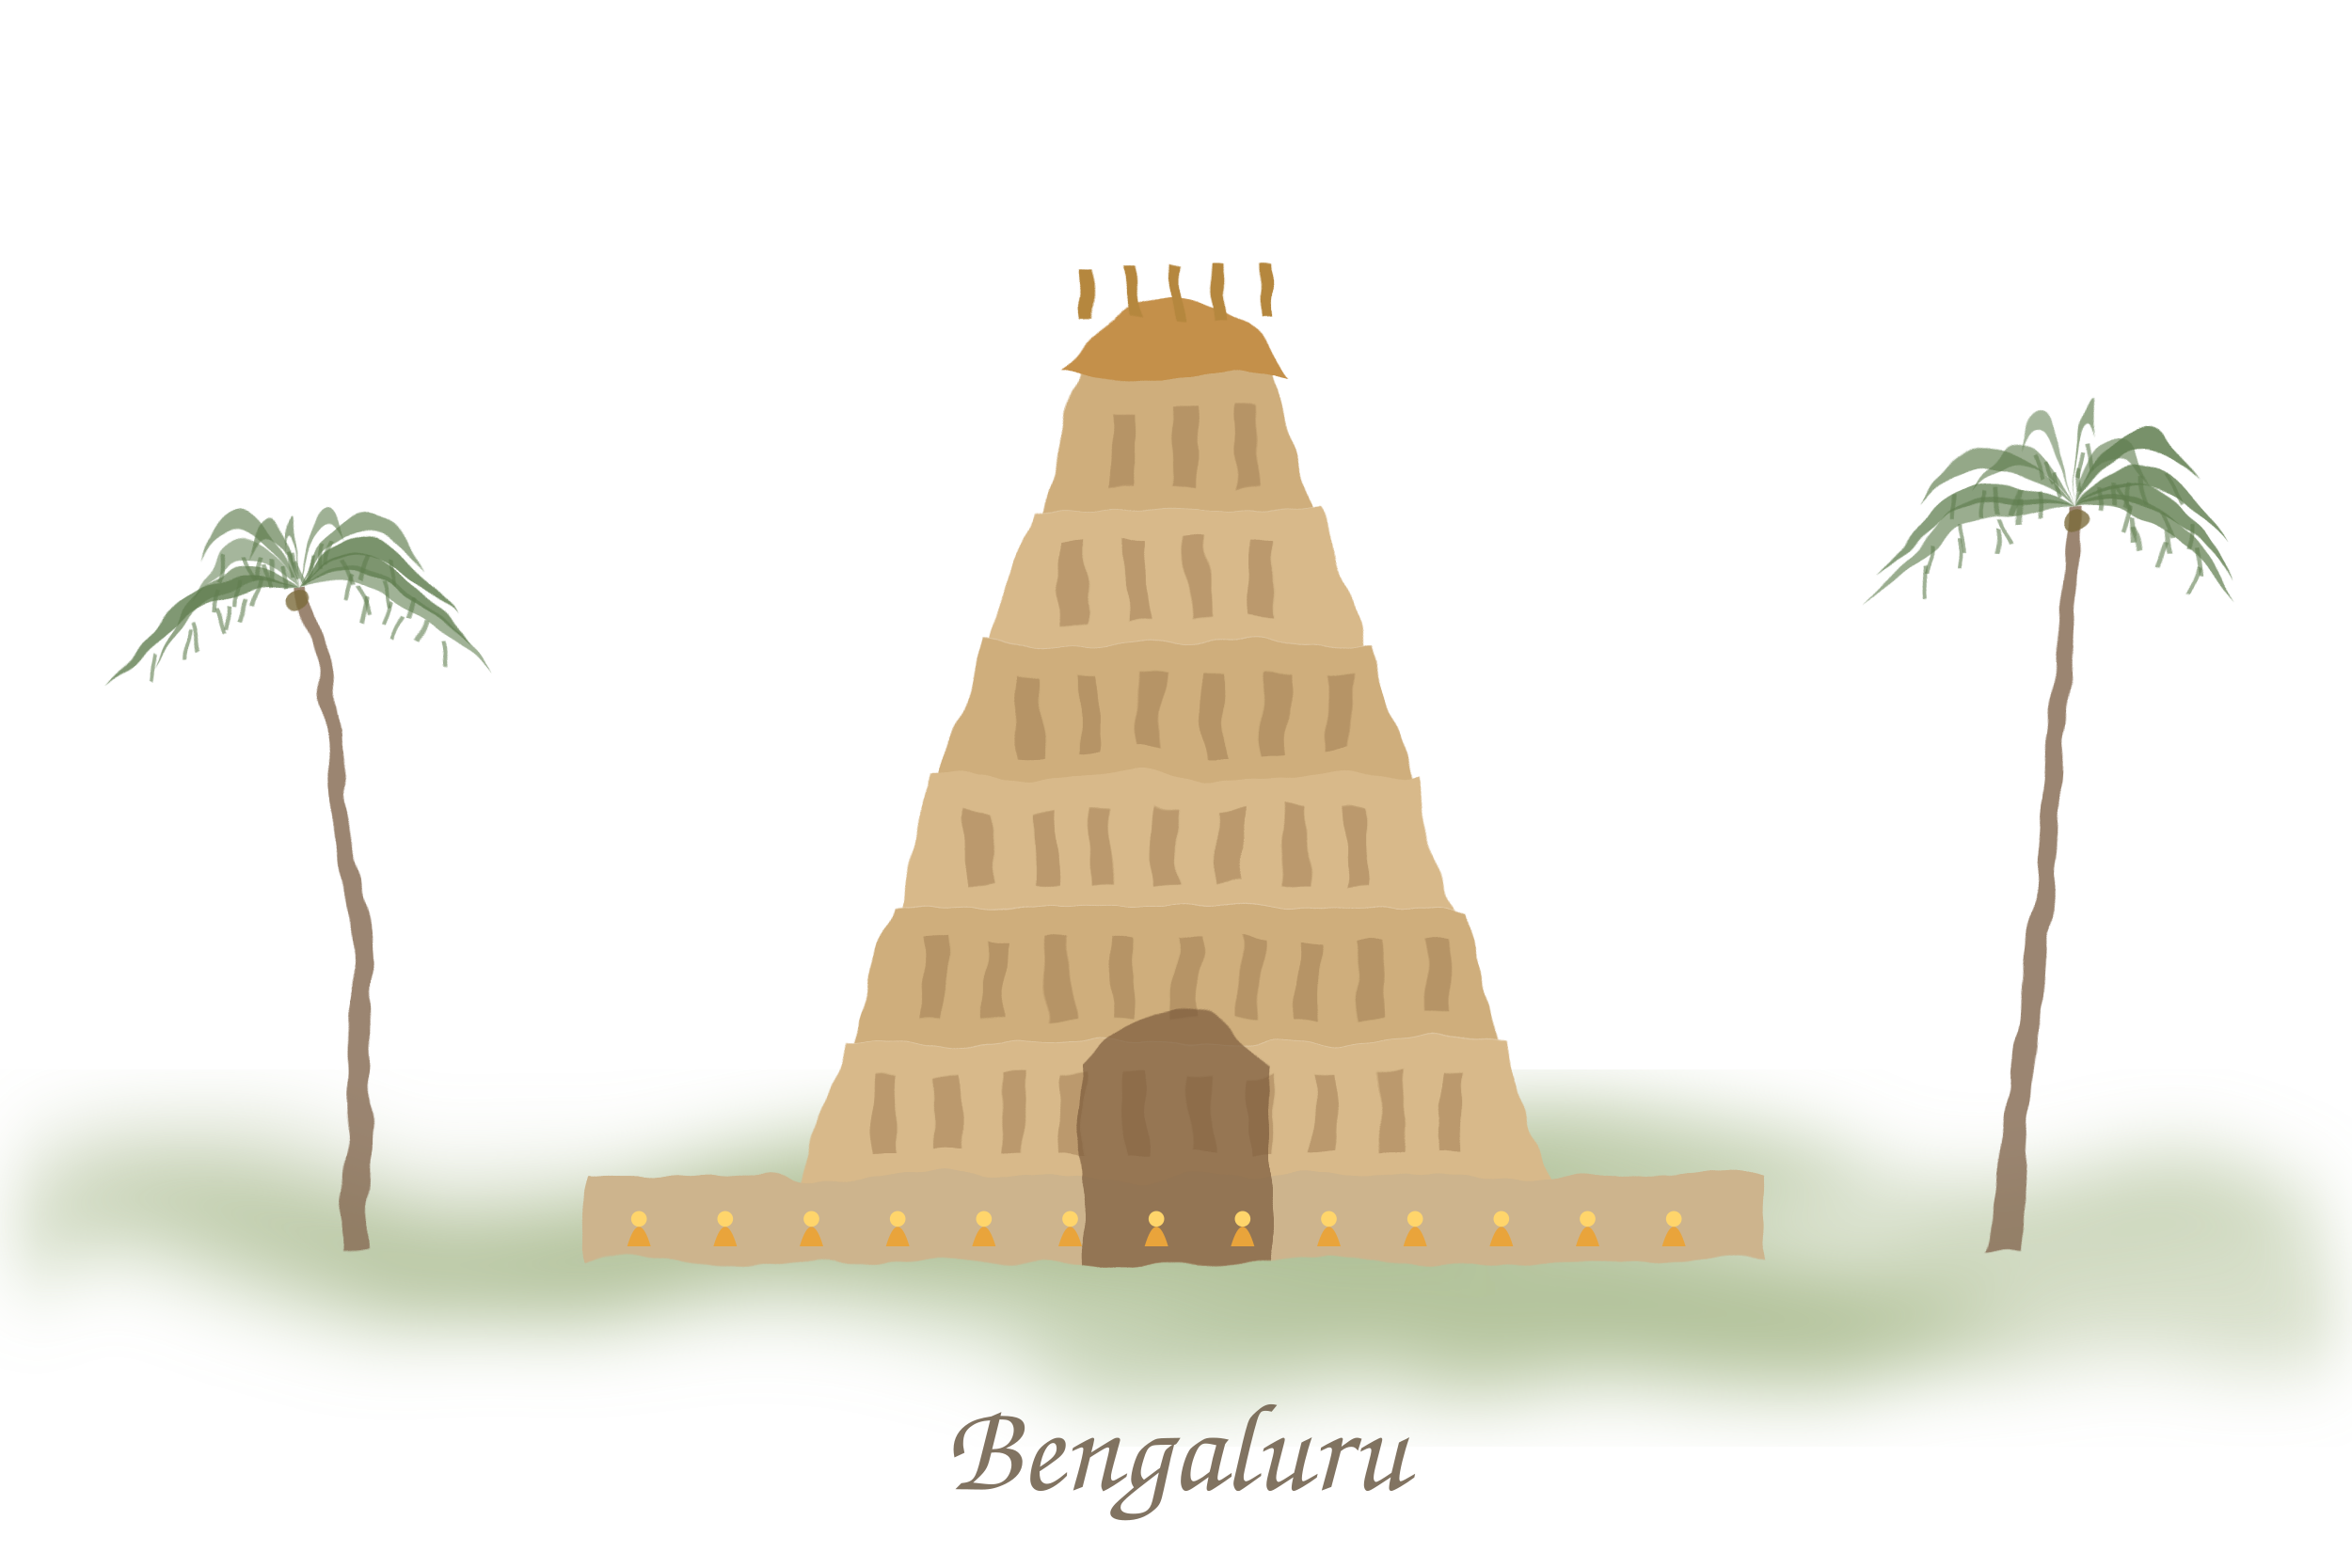
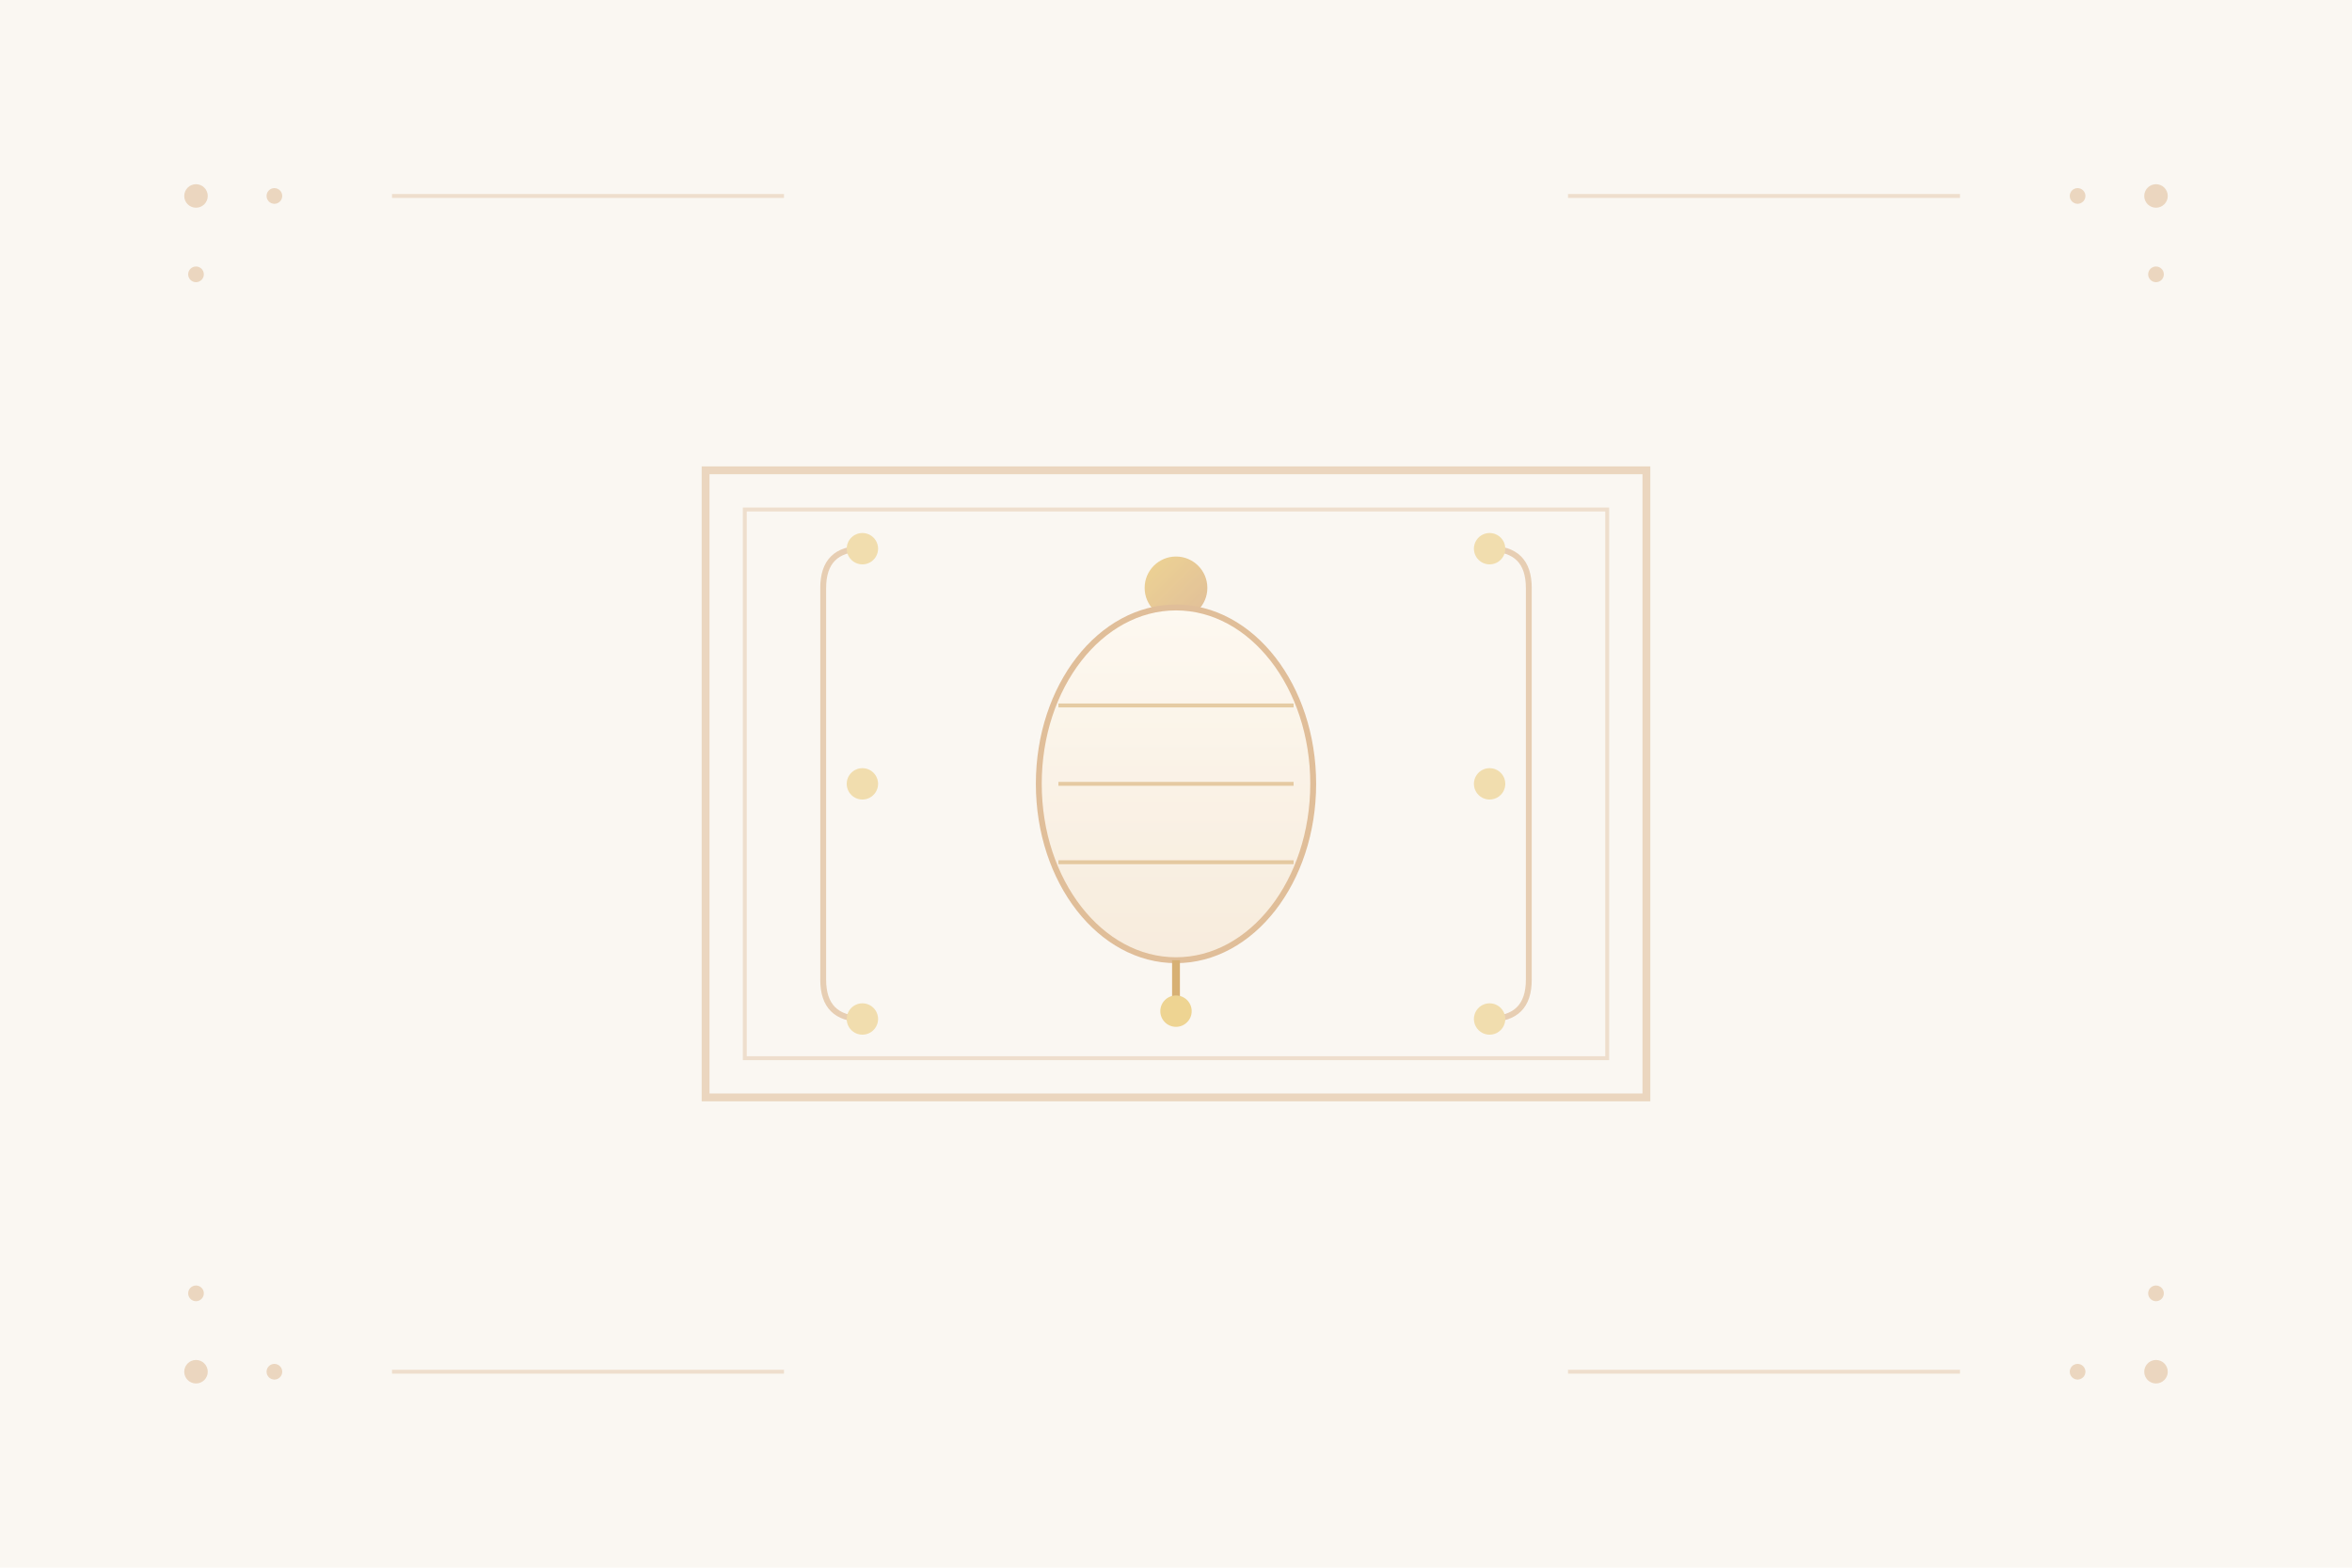
<svg xmlns="http://www.w3.org/2000/svg" viewBox="0 0 600 400" width="600" height="400">
  <defs>
-     <filter id="wc" x="-10%" y="-10%" width="120%" height="120%">
-       <feTurbulence type="fractalNoise" baseFrequency="0.04" numOctaves="3" seed="7" result="n" />
-       <feDisplacementMap in="SourceGraphic" in2="n" scale="7" xChannelSelector="R" yChannelSelector="G" />
-     </filter>
-     <filter id="wash" x="-20%" y="-20%" width="140%" height="140%">
-       <feTurbulence type="fractalNoise" baseFrequency="0.012" numOctaves="2" seed="3" result="n" />
-       <feDisplacementMap in="SourceGraphic" in2="n" scale="40" xChannelSelector="R" yChannelSelector="G" result="d" />
-       <feGaussianBlur in="d" stdDeviation="10" />
-     </filter>
-     <filter id="soft">
-       <feGaussianBlur stdDeviation="3" />
-     </filter>
-     <filter id="paper">
-       <feTurbulence type="fractalNoise" baseFrequency="0.9" numOctaves="2" seed="2" />
-       <feColorMatrix values="0 0 0 0 0.45  0 0 0 0 0.38  0 0 0 0 0.3  0 0 0 0.05 0" />
-     </filter>
+     <linearGradient id="grad3" x1="0%" y1="0%" x2="100%" y2="100%">
+       <stop offset="0%" style="stop-color:#e8c46a;stop-opacity:1" />
+       <stop offset="100%" style="stop-color:#d4a574;stop-opacity:1" />
+     </linearGradient>
+     <linearGradient id="grad4" x1="0%" y1="0%" x2="0%" y2="100%">
+       <stop offset="0%" style="stop-color:#fef9f0;stop-opacity:1" />
+       <stop offset="100%" style="stop-color:#f5e6d3;stop-opacity:1" />
+     </linearGradient>
  </defs>
-   <g filter="url(#wash)">
-     <ellipse cx="392.1" cy="333.0" rx="98.8" ry="13.6" fill="#a7b98c" opacity="0.35" />
-     <ellipse cx="558.3" cy="312.2" rx="74.6" ry="11.3" fill="#a7b98c" opacity="0.32" />
-     <ellipse cx="210.2" cy="311.3" rx="72.0" ry="11.9" fill="#a7b98c" opacity="0.33" />
-     <ellipse cx="336.0" cy="308.5" rx="69.6" ry="10.8" fill="#a7b98c" opacity="0.39" />
-     <ellipse cx="242.1" cy="330.8" rx="117.2" ry="12.7" fill="#a7b98c" opacity="0.27" />
-     <ellipse cx="418.6" cy="331.7" rx="90.7" ry="14.9" fill="#a7b98c" opacity="0.32" />
-     <ellipse cx="515.7" cy="335.0" rx="116.5" ry="17.6" fill="#a7b98c" opacity="0.31" />
-     <ellipse cx="323.5" cy="330.7" rx="117.1" ry="12.5" fill="#a7b98c" opacity="0.28" />
-     <ellipse cx="365.7" cy="304.4" rx="110.8" ry="9.1" fill="#a7b98c" opacity="0.36" />
-     <ellipse cx="289.5" cy="305.0" rx="96.2" ry="13.5" fill="#a7b98c" opacity="0.34" />
-     <ellipse cx="506.1" cy="336.4" rx="122.9" ry="11.2" fill="#a7b98c" opacity="0.26" />
-     <ellipse cx="235.8" cy="304.8" rx="110.8" ry="11.4" fill="#a7b98c" opacity="0.28" />
-     <ellipse cx="187.5" cy="316.9" rx="112.8" ry="13.1" fill="#a7b98c" opacity="0.33" />
-     <ellipse cx="392.2" cy="301.9" rx="78.6" ry="15.2" fill="#a7b98c" opacity="0.44" />
-     <ellipse cx="92.7" cy="302.8" rx="97.9" ry="14.9" fill="#a7b98c" opacity="0.25" />
-     <ellipse cx="267.1" cy="311.5" rx="70.5" ry="10.5" fill="#a7b98c" opacity="0.32" />
-     <ellipse cx="282.9" cy="304.7" rx="105.3" ry="16.9" fill="#a7b98c" opacity="0.42" />
-     <ellipse cx="75.3" cy="327.2" rx="106.2" ry="9.1" fill="#a7b98c" opacity="0.35" />
-     <ellipse cx="379.3" cy="339.9" rx="125.4" ry="14.1" fill="#a7b98c" opacity="0.40" />
-     <ellipse cx="538.4" cy="308.8" rx="98.1" ry="9.6" fill="#a7b98c" opacity="0.44" />
-     <ellipse cx="379.9" cy="308.8" rx="77.8" ry="13.7" fill="#a7b98c" opacity="0.44" />
-     <ellipse cx="110.7" cy="313.6" rx="98.3" ry="11.4" fill="#a7b98c" opacity="0.47" />
-     <ellipse cx="417.0" cy="340.1" rx="106.7" ry="15.1" fill="#a7b98c" opacity="0.32" />
-     <ellipse cx="302.4" cy="318.0" rx="96.1" ry="9.6" fill="#a7b98c" opacity="0.46" />
-     <ellipse cx="120.3" cy="319.2" rx="125.5" ry="13.6" fill="#a7b98c" opacity="0.47" />
-     <ellipse cx="175.5" cy="319.6" rx="89.7" ry="11.9" fill="#a7b98c" opacity="0.34" />
+   <rect width="600" height="400" fill="#faf7f2" />
+   <g transform="translate(300, 200)">
+     <rect x="-120" y="-80" width="240" height="160" fill="none" stroke="#d4a574" stroke-width="2" opacity="0.4" />
+     <rect x="-110" y="-70" width="220" height="140" fill="none" stroke="#d4a574" stroke-width="1" opacity="0.3" />
+     <g opacity="0.7">
+       <circle cy="-50" r="8" fill="url(#grad3)" />
+       <path d="M 0,-42 L 0,-30" stroke="#c7913f" stroke-width="2" />
+       <ellipse rx="35" ry="45" fill="url(#grad4)" stroke="#d4a574" stroke-width="1.5" />
+       <line x1="-30" y1="-20" x2="30" y2="-20" stroke="#c7913f" stroke-width="1" opacity="0.6" />
+       <line x1="-30" y1="0" x2="30" y2="0" stroke="#c7913f" stroke-width="1" opacity="0.6" />
+       <line x1="-30" y1="20" x2="30" y2="20" stroke="#c7913f" stroke-width="1" opacity="0.6" />
+       <path d="M 0,45 L 0,55" stroke="#c7913f" stroke-width="2" />
+       <circle cy="58" r="4" fill="#e8c46a" />
+     </g>
+     <g opacity="0.5">
+       <path d="M -80,-60 Q -90,-60 -90,-50 L -90,50 Q -90,60 -80,60" fill="none" stroke="#d4a574" stroke-width="1.5" />
+       <circle cx="-80" cy="-60" r="4" fill="#e8c46a" />
+       <circle cx="-80" cy="0" r="4" fill="#e8c46a" />
+       <circle cx="-80" cy="60" r="4" fill="#e8c46a" />
+       <path d="M 80,-60 Q 90,-60 90,-50 L 90,50 Q 90,60 80,60" fill="none" stroke="#d4a574" stroke-width="1.5" />
+       <circle cx="80" cy="-60" r="4" fill="#e8c46a" />
+       <circle cx="80" cy="0" r="4" fill="#e8c46a" />
+       <circle cx="80" cy="60" r="4" fill="#e8c46a" />
+     </g>
  </g>
-   <g filter="url(#wc)">
-     <path d="M87.0,320 Q94.78,226.5 74.9,150 L77.9,150 Q99.28,226.5 93.75,320 Z" fill="#8a7058" opacity=".85" />
-     <path d="M76.4,150 Q51.503,137.905 26.605,174.824 Q51.503,148.405 76.4,150 Z" fill="#5f7d4e" opacity="0.79" />
-     <path d="M58.972,154.679 l-0.548,6.75" stroke="#5f7d4e" stroke-width="1.05" opacity=".6" />
-     <path d="M49.013,159.209 l2.232,6.75" stroke="#5f7d4e" stroke-width="1.05" opacity=".6" />
-     <path d="M39.054,165.436 l-1.721,6.75" stroke="#5f7d4e" stroke-width="1.05" opacity=".6" />
-     <path d="M76.4,150 Q57.687,132.372 38.974,168.587 Q57.687,142.872 76.4,150 Z" fill="#5f7d4e" opacity="0.68" />
-     <path d="M63.301,152.496 l-1.754,6.75" stroke="#5f7d4e" stroke-width="1.05" opacity=".6" />
-     <path d="M55.816,155.778 l2.249,6.75" stroke="#5f7d4e" stroke-width="1.05" opacity=".6" />
-     <path d="M48.331,160.758 l-0.192,6.75" stroke="#5f7d4e" stroke-width="1.05" opacity=".6" />
-     <path d="M76.4,150 Q62.633,122.582 48.867,154.582 Q62.633,133.082 76.4,150 Z" fill="#5f7d4e" opacity="0.56" />
-     <path d="M66.763,147.594 l-2.163,6.75" stroke="#5f7d4e" stroke-width="1.05" opacity=".6" />
-     <path d="M61.257,148.076 l-0.995,6.75" stroke="#5f7d4e" stroke-width="1.05" opacity=".6" />
-     <path d="M55.75,150.255 l-0.718,6.75" stroke="#5f7d4e" stroke-width="1.05" opacity=".6" />
-     <path d="M76.4,150 Q63.745,114.493 51.09,143.073 Q63.745,124.993 76.4,150 Z" fill="#5f7d4e" opacity="0.65" />
-     <path d="M67.542,143.566 l1.405,6.75" stroke="#5f7d4e" stroke-width="1.05" opacity=".6" />
-     <path d="M62.48,141.745 l2.461,6.75" stroke="#5f7d4e" stroke-width="1.05" opacity=".6" />
-     <path d="M57.418,141.623 l-1.94,6.75" stroke="#5f7d4e" stroke-width="1.05" opacity=".6" />
-     <path d="M76.4,150 Q70.095,116.59 63.79,142.918 Q70.095,127.09 76.4,150 Z" fill="#5f7d4e" opacity="0.68" />
-     <path d="M71.986,143.512 l0.982,6.75" stroke="#5f7d4e" stroke-width="1.05" opacity=".6" />
-     <path d="M69.464,141.66 l-0.138,6.75" stroke="#5f7d4e" stroke-width="1.05" opacity=".6" />
-     <path d="M66.942,141.506 l-1.557,6.75" stroke="#5f7d4e" stroke-width="1.05" opacity=".6" />
-     <path d="M76.4,150 Q74.549,117.023 72.699,140.743 Q74.549,127.523 76.4,150 Z" fill="#5f7d4e" opacity="0.65" />
-     <path d="M75.105,142.75 l2.837,6.75" stroke="#5f7d4e" stroke-width="1.05" opacity=".6" />
-     <path d="M74.364,140.464 l1.406,6.75" stroke="#5f7d4e" stroke-width="1.05" opacity=".6" />
-     <path d="M73.624,139.875 l0.94,6.75" stroke="#5f7d4e" stroke-width="1.05" opacity=".6" />
-     <path d="M76.4,150 Q82.483,113.33 88.565,138.704 Q82.483,123.83 76.4,150 Z" fill="#5f7d4e" opacity="0.60" />
-     <path d="M80.658,142.037 l-2.186,6.75" stroke="#5f7d4e" stroke-width="1.05" opacity=".6" />
-     <path d="M83.091,139.342 l-1.182,6.75" stroke="#5f7d4e" stroke-width="1.05" opacity=".6" />
-     <path d="M85.524,138.346 l-2.172,6.75" stroke="#5f7d4e" stroke-width="1.05" opacity=".6" />
-     <path d="M76.4,150 Q92.918,114.538 109.436,144.395 Q92.918,125.038 76.4,150 Z" fill="#5f7d4e" opacity="0.67" />
-     <path d="M87.962,144.029 l2.459,6.75" stroke="#5f7d4e" stroke-width="1.05" opacity=".6" />
-     <path d="M94.57,142.473 l-2.37,6.75" stroke="#5f7d4e" stroke-width="1.05" opacity=".6" />
-     <path d="M101.177,142.615 l-0.479,6.75" stroke="#5f7d4e" stroke-width="1.05" opacity=".6" />
-     <path d="M76.4,150 Q96.147,122.33 115.894,155.598 Q96.147,132.83 76.4,150 Z" fill="#5f7d4e" opacity="0.83" />
-     <path d="M90.223,147.95 l-2.024,6.75" stroke="#5f7d4e" stroke-width="1.05" opacity=".6" />
-     <path d="M98.122,148.634 l0.986,6.75" stroke="#5f7d4e" stroke-width="1.05" opacity=".6" />
-     <path d="M106.021,151.017 l-1.888,6.75" stroke="#5f7d4e" stroke-width="1.05" opacity=".6" />
-     <path d="M76.4,150 Q97.755,128.858 119.111,164.321 Q97.755,139.358 76.4,150 Z" fill="#5f7d4e" opacity="0.81" />
-     <path d="M91.349,151.003 l2.844,6.75" stroke="#5f7d4e" stroke-width="1.05" opacity=".6" />
-     <path d="M99.891,153.432 l-2.253,6.75" stroke="#5f7d4e" stroke-width="1.05" opacity=".6" />
-     <path d="M108.433,157.559 l-2.065,6.75" stroke="#5f7d4e" stroke-width="1.05" opacity=".6" />
-     <path d="M76.4,150 Q100.471,135.013 124.543,171.684 Q100.471,145.513 76.4,150 Z" fill="#5f7d4e" opacity="0.59" />
-     <path d="M93.25,153.58 l-0.842,6.75" stroke="#5f7d4e" stroke-width="1.05" opacity=".6" />
-     <path d="M102.878,157.482 l-2.975,6.75" stroke="#5f7d4e" stroke-width="1.05" opacity=".6" />
-     <path d="M112.507,163.081 l0.92,6.75" stroke="#5f7d4e" stroke-width="1.05" opacity=".6" />
-     <circle cx="76.4" cy="153.75" r="3.0" fill="#7a6a3a" opacity=".8" />
+   <g opacity="0.4">
+     <circle cx="50" cy="50" r="3" fill="#d4a574" />
+     <circle cx="70" cy="50" r="2" fill="#d4a574" />
+     <circle cx="50" cy="70" r="2" fill="#d4a574" />
+     <circle cx="550" cy="50" r="3" fill="#d4a574" />
+     <circle cx="530" cy="50" r="2" fill="#d4a574" />
+     <circle cx="550" cy="70" r="2" fill="#d4a574" />
+     <circle cx="50" cy="350" r="3" fill="#d4a574" />
+     <circle cx="70" cy="350" r="2" fill="#d4a574" />
+     <circle cx="50" cy="330" r="2" fill="#d4a574" />
+     <circle cx="550" cy="350" r="3" fill="#d4a574" />
+     <circle cx="530" cy="350" r="2" fill="#d4a574" />
+     <circle cx="550" cy="330" r="2" fill="#d4a574" />
  </g>
-   <g filter="url(#wc)">
-     <path d="M506.8,320 Q521.8,215.5 527.4,130 L530.6,130 Q526.6,215.5 514.0,320 Z" fill="#8a7058" opacity=".85" />
-     <path d="M529.0,130 Q502.664,114.839 476.327,154.043 Q502.664,126.039 529.0,130 Z" fill="#5f7d4e" opacity="0.63" />
-     <path d="M510.565,134.138 l-0.651,7.2" stroke="#5f7d4e" stroke-width="1.12" opacity=".6" />
-     <path d="M500.03,138.483 l-0.743,7.2" stroke="#5f7d4e" stroke-width="1.12" opacity=".6" />
-     <path d="M489.496,144.638 l1.568,7.2" stroke="#5f7d4e" stroke-width="1.12" opacity=".6" />
-     <path d="M529.0,130 Q503.49,108.848 477.979,147.108 Q503.49,120.048 529.0,130 Z" fill="#5f7d4e" opacity="0.74" />
-     <path d="M511.143,131.711 l2.213,7.2" stroke="#5f7d4e" stroke-width="1.12" opacity=".6" />
-     <path d="M500.939,134.669 l-0.26,7.2" stroke="#5f7d4e" stroke-width="1.12" opacity=".6" />
-     <path d="M490.734,139.437 l-0.358,7.2" stroke="#5f7d4e" stroke-width="1.12" opacity=".6" />
-     <path d="M529.0,130 Q508.746,95.706 488.493,129.402 Q508.746,106.906 529.0,130 Z" fill="#5f7d4e" opacity="0.67" />
-     <path d="M514.822,125.514 l0.575,7.2" stroke="#5f7d4e" stroke-width="1.12" opacity=".6" />
-     <path d="M506.721,124.93 l-0.188,7.2" stroke="#5f7d4e" stroke-width="1.12" opacity=".6" />
-     <path d="M498.62,126.157 l-0.03,7.2" stroke="#5f7d4e" stroke-width="1.12" opacity=".6" />
-     <path d="M529.0,130 Q516.006,94.587 503.011,125.703 Q516.006,105.787 529.0,130 Z" fill="#5f7d4e" opacity="0.62" />
-     <path d="M519.904,124.219 l0.141,7.2" stroke="#5f7d4e" stroke-width="1.12" opacity=".6" />
-     <path d="M514.706,122.896 l-1.095,7.2" stroke="#5f7d4e" stroke-width="1.12" opacity=".6" />
-     <path d="M509.508,123.383 l1.362,7.2" stroke="#5f7d4e" stroke-width="1.12" opacity=".6" />
-     <path d="M529.0,130 Q522.373,86.834 515.746,113.081 Q522.373,98.034 529.0,130 Z" fill="#5f7d4e" opacity="0.56" />
-     <path d="M524.361,119.802 l0.825,7.2" stroke="#5f7d4e" stroke-width="1.12" opacity=".6" />
-     <path d="M521.71,115.954 l2.313,7.2" stroke="#5f7d4e" stroke-width="1.12" opacity=".6" />
-     <path d="M519.059,113.917 l1.988,7.2" stroke="#5f7d4e" stroke-width="1.12" opacity=".6" />
-     <path d="M529.0,130 Q532.058,85.991 535.116,110.503 Q532.058,97.191 529.0,130 Z" fill="#5f7d4e" opacity="0.66" />
-     <path d="M531.141,118.899 l-0.373,7.2" stroke="#5f7d4e" stroke-width="1.12" opacity=".6" />
-     <path d="M532.364,114.536 l-1.559,7.2" stroke="#5f7d4e" stroke-width="1.12" opacity=".6" />
-     <path d="M533.587,111.983 l1.274,7.2" stroke="#5f7d4e" stroke-width="1.12" opacity=".6" />
-     <path d="M529.0,130 Q538.924,94.941 548.847,124.855 Q538.924,106.141 529.0,130 Z" fill="#5f7d4e" opacity="0.62" />
-     <path d="M535.947,123.923 l-1.035,7.2" stroke="#5f7d4e" stroke-width="1.12" opacity=".6" />
-     <path d="M539.916,122.43 l-1.584,7.2" stroke="#5f7d4e" stroke-width="1.12" opacity=".6" />
-     <path d="M543.885,122.747 l-2.841,7.2" stroke="#5f7d4e" stroke-width="1.12" opacity=".6" />
-     <path d="M529.0,130 Q545.161,91.492 561.322,122.682 Q545.161,102.692 529.0,130 Z" fill="#5f7d4e" opacity="0.84" />
-     <path d="M540.313,123.162 l2.081,7.2" stroke="#5f7d4e" stroke-width="1.12" opacity=".6" />
-     <path d="M546.777,121.234 l0.289,7.2" stroke="#5f7d4e" stroke-width="1.12" opacity=".6" />
-     <path d="M553.241,121.118 l2.999,7.2" stroke="#5f7d4e" stroke-width="1.12" opacity=".6" />
-     <path d="M529.0,130 Q548.463,102.827 567.925,138.872 Q548.463,114.027 529.0,130 Z" fill="#5f7d4e" opacity="0.81" />
-     <path d="M542.624,128.829 l-1.731,7.2" stroke="#5f7d4e" stroke-width="1.12" opacity=".6" />
-     <path d="M550.409,130.139 l2.092,7.2" stroke="#5f7d4e" stroke-width="1.12" opacity=".6" />
-     <path d="M558.194,133.26 l-1.477,7.2" stroke="#5f7d4e" stroke-width="1.12" opacity=".6" />
-     <path d="M529.0,130 Q548.839,109.562 568.679,147.801 Q548.839,120.762 529.0,130 Z" fill="#5f7d4e" opacity="0.80" />
-     <path d="M542.888,131.954 l0.584,7.2" stroke="#5f7d4e" stroke-width="1.12" opacity=".6" />
-     <path d="M550.823,135.05 l1.381,7.2" stroke="#5f7d4e" stroke-width="1.12" opacity=".6" />
-     <path d="M558.759,139.957 l0.89,7.2" stroke="#5f7d4e" stroke-width="1.12" opacity=".6" />
-     <path d="M529.0,130 Q549.172,115.313 569.344,154.56 Q549.172,126.513 529.0,130 Z" fill="#5f7d4e" opacity="0.72" />
-     <path d="M543.12,134.319 l1.966,7.2" stroke="#5f7d4e" stroke-width="1.12" opacity=".6" />
-     <path d="M551.189,138.767 l-1.563,7.2" stroke="#5f7d4e" stroke-width="1.12" opacity=".6" />
-     <path d="M559.258,145.026 l-2.339,7.2" stroke="#5f7d4e" stroke-width="1.12" opacity=".6" />
-     <circle cx="529.0" cy="134.0" r="3.2" fill="#7a6a3a" opacity=".8" />
-   </g>
-   <g filter="url(#wc)">
-     <rect x="150" y="300" width="300" height="22" fill="#cdb48d" />
-     <path d="M205.0,300 L215.0,266 L385.0,266 L395.0,300 Z" fill="#d8b98a" />
-     <rect x="223" y="274" width="6" height="20" fill="#9d7a4f" opacity=".5" />
-     <rect x="239" y="274" width="6" height="20" fill="#9d7a4f" opacity=".5" />
-     <rect x="255" y="274" width="6" height="20" fill="#9d7a4f" opacity=".5" />
-     <rect x="271" y="274" width="6" height="20" fill="#9d7a4f" opacity=".5" />
-     <rect x="287" y="274" width="6" height="20" fill="#9d7a4f" opacity=".5" />
-     <rect x="303" y="274" width="6" height="20" fill="#9d7a4f" opacity=".5" />
-     <rect x="319" y="274" width="6" height="20" fill="#9d7a4f" opacity=".5" />
-     <rect x="335" y="274" width="6" height="20" fill="#9d7a4f" opacity=".5" />
-     <rect x="351" y="274" width="6" height="20" fill="#9d7a4f" opacity=".5" />
-     <rect x="367" y="274" width="6" height="20" fill="#9d7a4f" opacity=".5" />
-     <path d="M217.0,266 L227.0,232 L373.0,232 L383.0,266 Z" fill="#cfae7c" />
-     <rect x="235" y="240" width="6" height="20" fill="#9d7a4f" opacity=".5" />
-     <rect x="251" y="240" width="6" height="20" fill="#9d7a4f" opacity=".5" />
-     <rect x="267" y="240" width="6" height="20" fill="#9d7a4f" opacity=".5" />
-     <rect x="283" y="240" width="6" height="20" fill="#9d7a4f" opacity=".5" />
-     <rect x="299" y="240" width="6" height="20" fill="#9d7a4f" opacity=".5" />
-     <rect x="315" y="240" width="6" height="20" fill="#9d7a4f" opacity=".5" />
-     <rect x="331" y="240" width="6" height="20" fill="#9d7a4f" opacity=".5" />
-     <rect x="347" y="240" width="6" height="20" fill="#9d7a4f" opacity=".5" />
-     <rect x="363" y="240" width="6" height="20" fill="#9d7a4f" opacity=".5" />
-     <path d="M229.0,232 L239.0,198 L361.0,198 L371.0,232 Z" fill="#d8b98a" />
-     <rect x="247" y="206" width="6" height="20" fill="#9d7a4f" opacity=".5" />
-     <rect x="263" y="206" width="6" height="20" fill="#9d7a4f" opacity=".5" />
-     <rect x="279" y="206" width="6" height="20" fill="#9d7a4f" opacity=".5" />
-     <rect x="295" y="206" width="6" height="20" fill="#9d7a4f" opacity=".5" />
-     <rect x="311" y="206" width="6" height="20" fill="#9d7a4f" opacity=".5" />
-     <rect x="327" y="206" width="6" height="20" fill="#9d7a4f" opacity=".5" />
-     <rect x="343" y="206" width="6" height="20" fill="#9d7a4f" opacity=".5" />
-     <path d="M241.0,198 L251.0,164 L349.0,164 L359.0,198 Z" fill="#cfae7c" />
-     <rect x="259" y="172" width="6" height="20" fill="#9d7a4f" opacity=".5" />
-     <rect x="275" y="172" width="6" height="20" fill="#9d7a4f" opacity=".5" />
-     <rect x="291" y="172" width="6" height="20" fill="#9d7a4f" opacity=".5" />
-     <rect x="307" y="172" width="6" height="20" fill="#9d7a4f" opacity=".5" />
-     <rect x="323" y="172" width="6" height="20" fill="#9d7a4f" opacity=".5" />
-     <rect x="339" y="172" width="6" height="20" fill="#9d7a4f" opacity=".5" />
-     <path d="M253.0,164 L263.0,130 L337.0,130 L347.0,164 Z" fill="#d8b98a" />
-     <rect x="271" y="138" width="6" height="20" fill="#9d7a4f" opacity=".5" />
-     <rect x="287" y="138" width="6" height="20" fill="#9d7a4f" opacity=".5" />
-     <rect x="303" y="138" width="6" height="20" fill="#9d7a4f" opacity=".5" />
-     <rect x="319" y="138" width="6" height="20" fill="#9d7a4f" opacity=".5" />
-     <path d="M265.0,130 L275.0,96 L325.0,96 L335.0,130 Z" fill="#cfae7c" />
-     <rect x="283" y="104" width="6" height="20" fill="#9d7a4f" opacity=".5" />
-     <rect x="299" y="104" width="6" height="20" fill="#9d7a4f" opacity=".5" />
-     <rect x="315" y="104" width="6" height="20" fill="#9d7a4f" opacity=".5" />
-     <path d="M271.0,96 q29.0,-40 58,0 Z" fill="#c4904a" />
-     <path d="M277.0,82 v-14" stroke="#b5873e" stroke-width="3" />
-     <path d="M288.5,82 v-14" stroke="#b5873e" stroke-width="3" />
-     <path d="M300.0,82 v-14" stroke="#b5873e" stroke-width="3" />
-     <path d="M311.5,82 v-14" stroke="#b5873e" stroke-width="3" />
-     <path d="M323.0,82 v-14" stroke="#b5873e" stroke-width="3" />
-     <path d="M276,322 v-50 q24,-28 48,0 v50 Z" fill="#7a5a3c" opacity=".7" />
-   </g>
-   <path d="M160,318 q3,-10 6,0 Z" fill="#e9a43b" />
-   <circle cx="163" cy="311" r="2" fill="#ffd56b" />
-   <path d="M182,318 q3,-10 6,0 Z" fill="#e9a43b" />
-   <circle cx="185" cy="311" r="2" fill="#ffd56b" />
-   <path d="M204,318 q3,-10 6,0 Z" fill="#e9a43b" />
-   <circle cx="207" cy="311" r="2" fill="#ffd56b" />
-   <path d="M226,318 q3,-10 6,0 Z" fill="#e9a43b" />
-   <circle cx="229" cy="311" r="2" fill="#ffd56b" />
-   <path d="M248,318 q3,-10 6,0 Z" fill="#e9a43b" />
-   <circle cx="251" cy="311" r="2" fill="#ffd56b" />
-   <path d="M270,318 q3,-10 6,0 Z" fill="#e9a43b" />
-   <circle cx="273" cy="311" r="2" fill="#ffd56b" />
-   <path d="M292,318 q3,-10 6,0 Z" fill="#e9a43b" />
-   <circle cx="295" cy="311" r="2" fill="#ffd56b" />
-   <path d="M314,318 q3,-10 6,0 Z" fill="#e9a43b" />
-   <circle cx="317" cy="311" r="2" fill="#ffd56b" />
-   <path d="M336,318 q3,-10 6,0 Z" fill="#e9a43b" />
-   <circle cx="339" cy="311" r="2" fill="#ffd56b" />
-   <path d="M358,318 q3,-10 6,0 Z" fill="#e9a43b" />
-   <circle cx="361" cy="311" r="2" fill="#ffd56b" />
-   <path d="M380,318 q3,-10 6,0 Z" fill="#e9a43b" />
-   <circle cx="383" cy="311" r="2" fill="#ffd56b" />
-   <path d="M402,318 q3,-10 6,0 Z" fill="#e9a43b" />
-   <circle cx="405" cy="311" r="2" fill="#ffd56b" />
-   <path d="M424,318 q3,-10 6,0 Z" fill="#e9a43b" />
-   <circle cx="427" cy="311" r="2" fill="#ffd56b" />
-   <text x="300" y="380" text-anchor="middle" font-family="Snell Roundhand, Brush Script MT, Segoe Script, cursive" font-size="32" fill="#6b5a45" opacity=".85">Bengaluru</text>
+   <path d="M 100,50 L 200,50" stroke="#d4a574" stroke-width="1" opacity="0.3" />
+   <path d="M 400,50 L 500,50" stroke="#d4a574" stroke-width="1" opacity="0.3" />
+   <path d="M 100,350 L 200,350" stroke="#d4a574" stroke-width="1" opacity="0.3" />
+   <path d="M 400,350 L 500,350" stroke="#d4a574" stroke-width="1" opacity="0.3" />
</svg>
